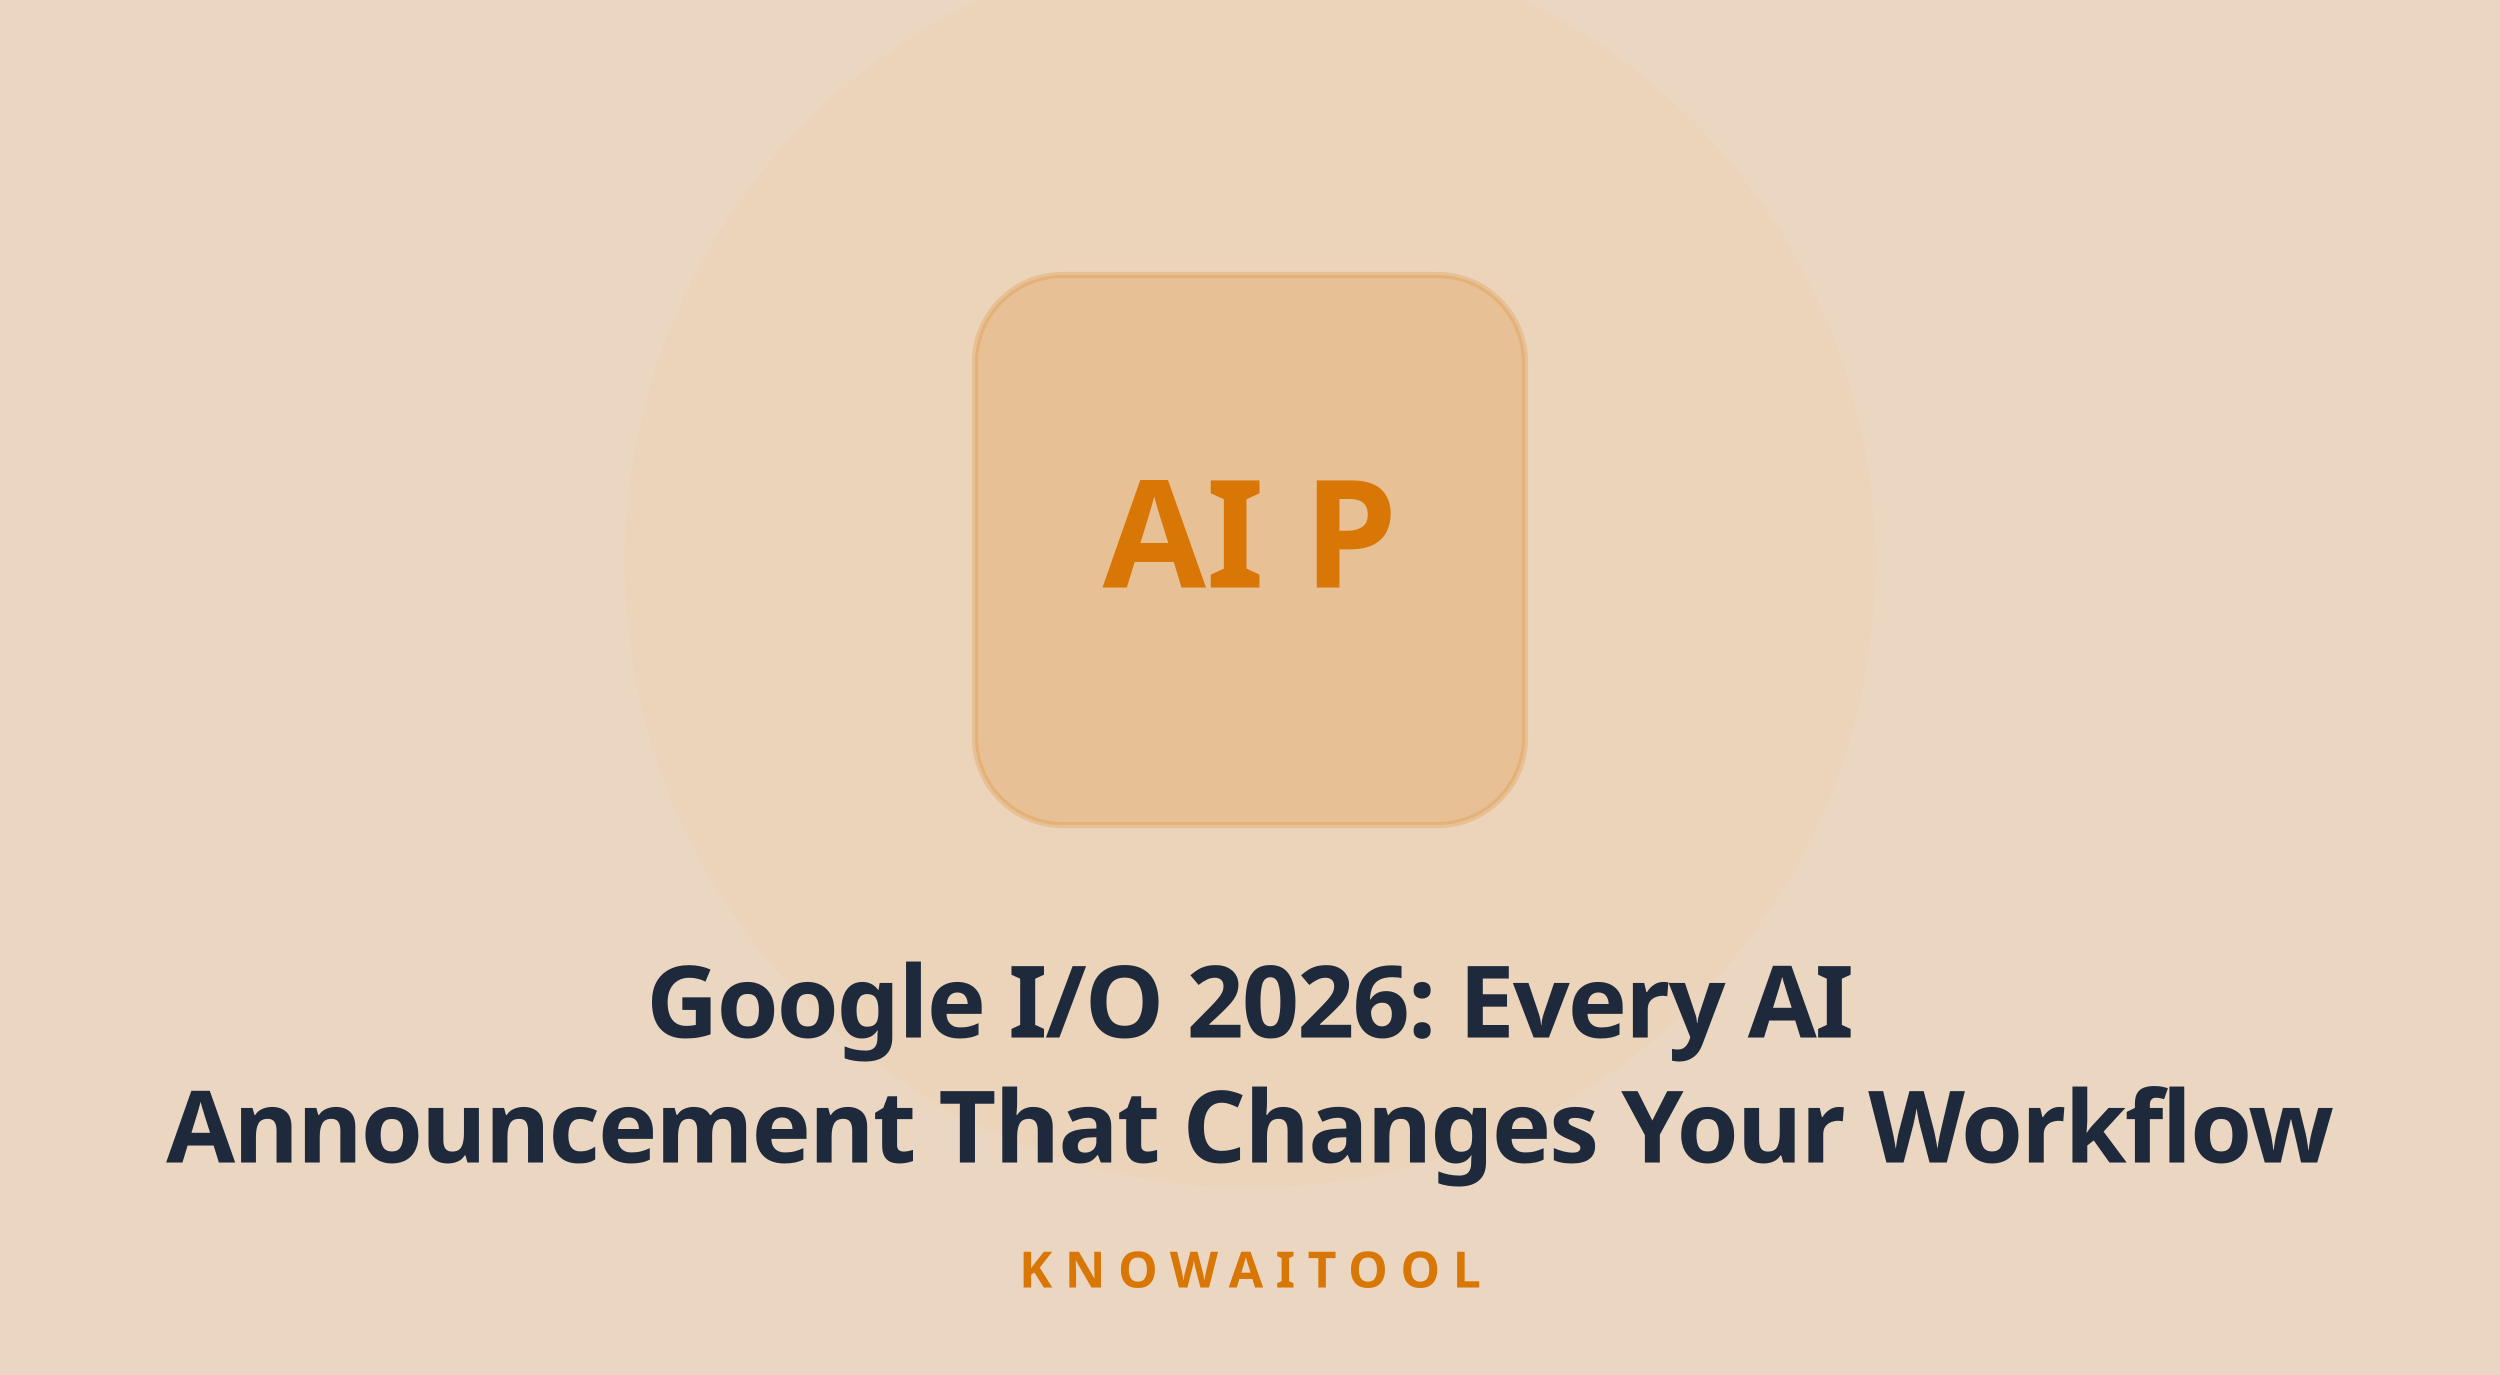
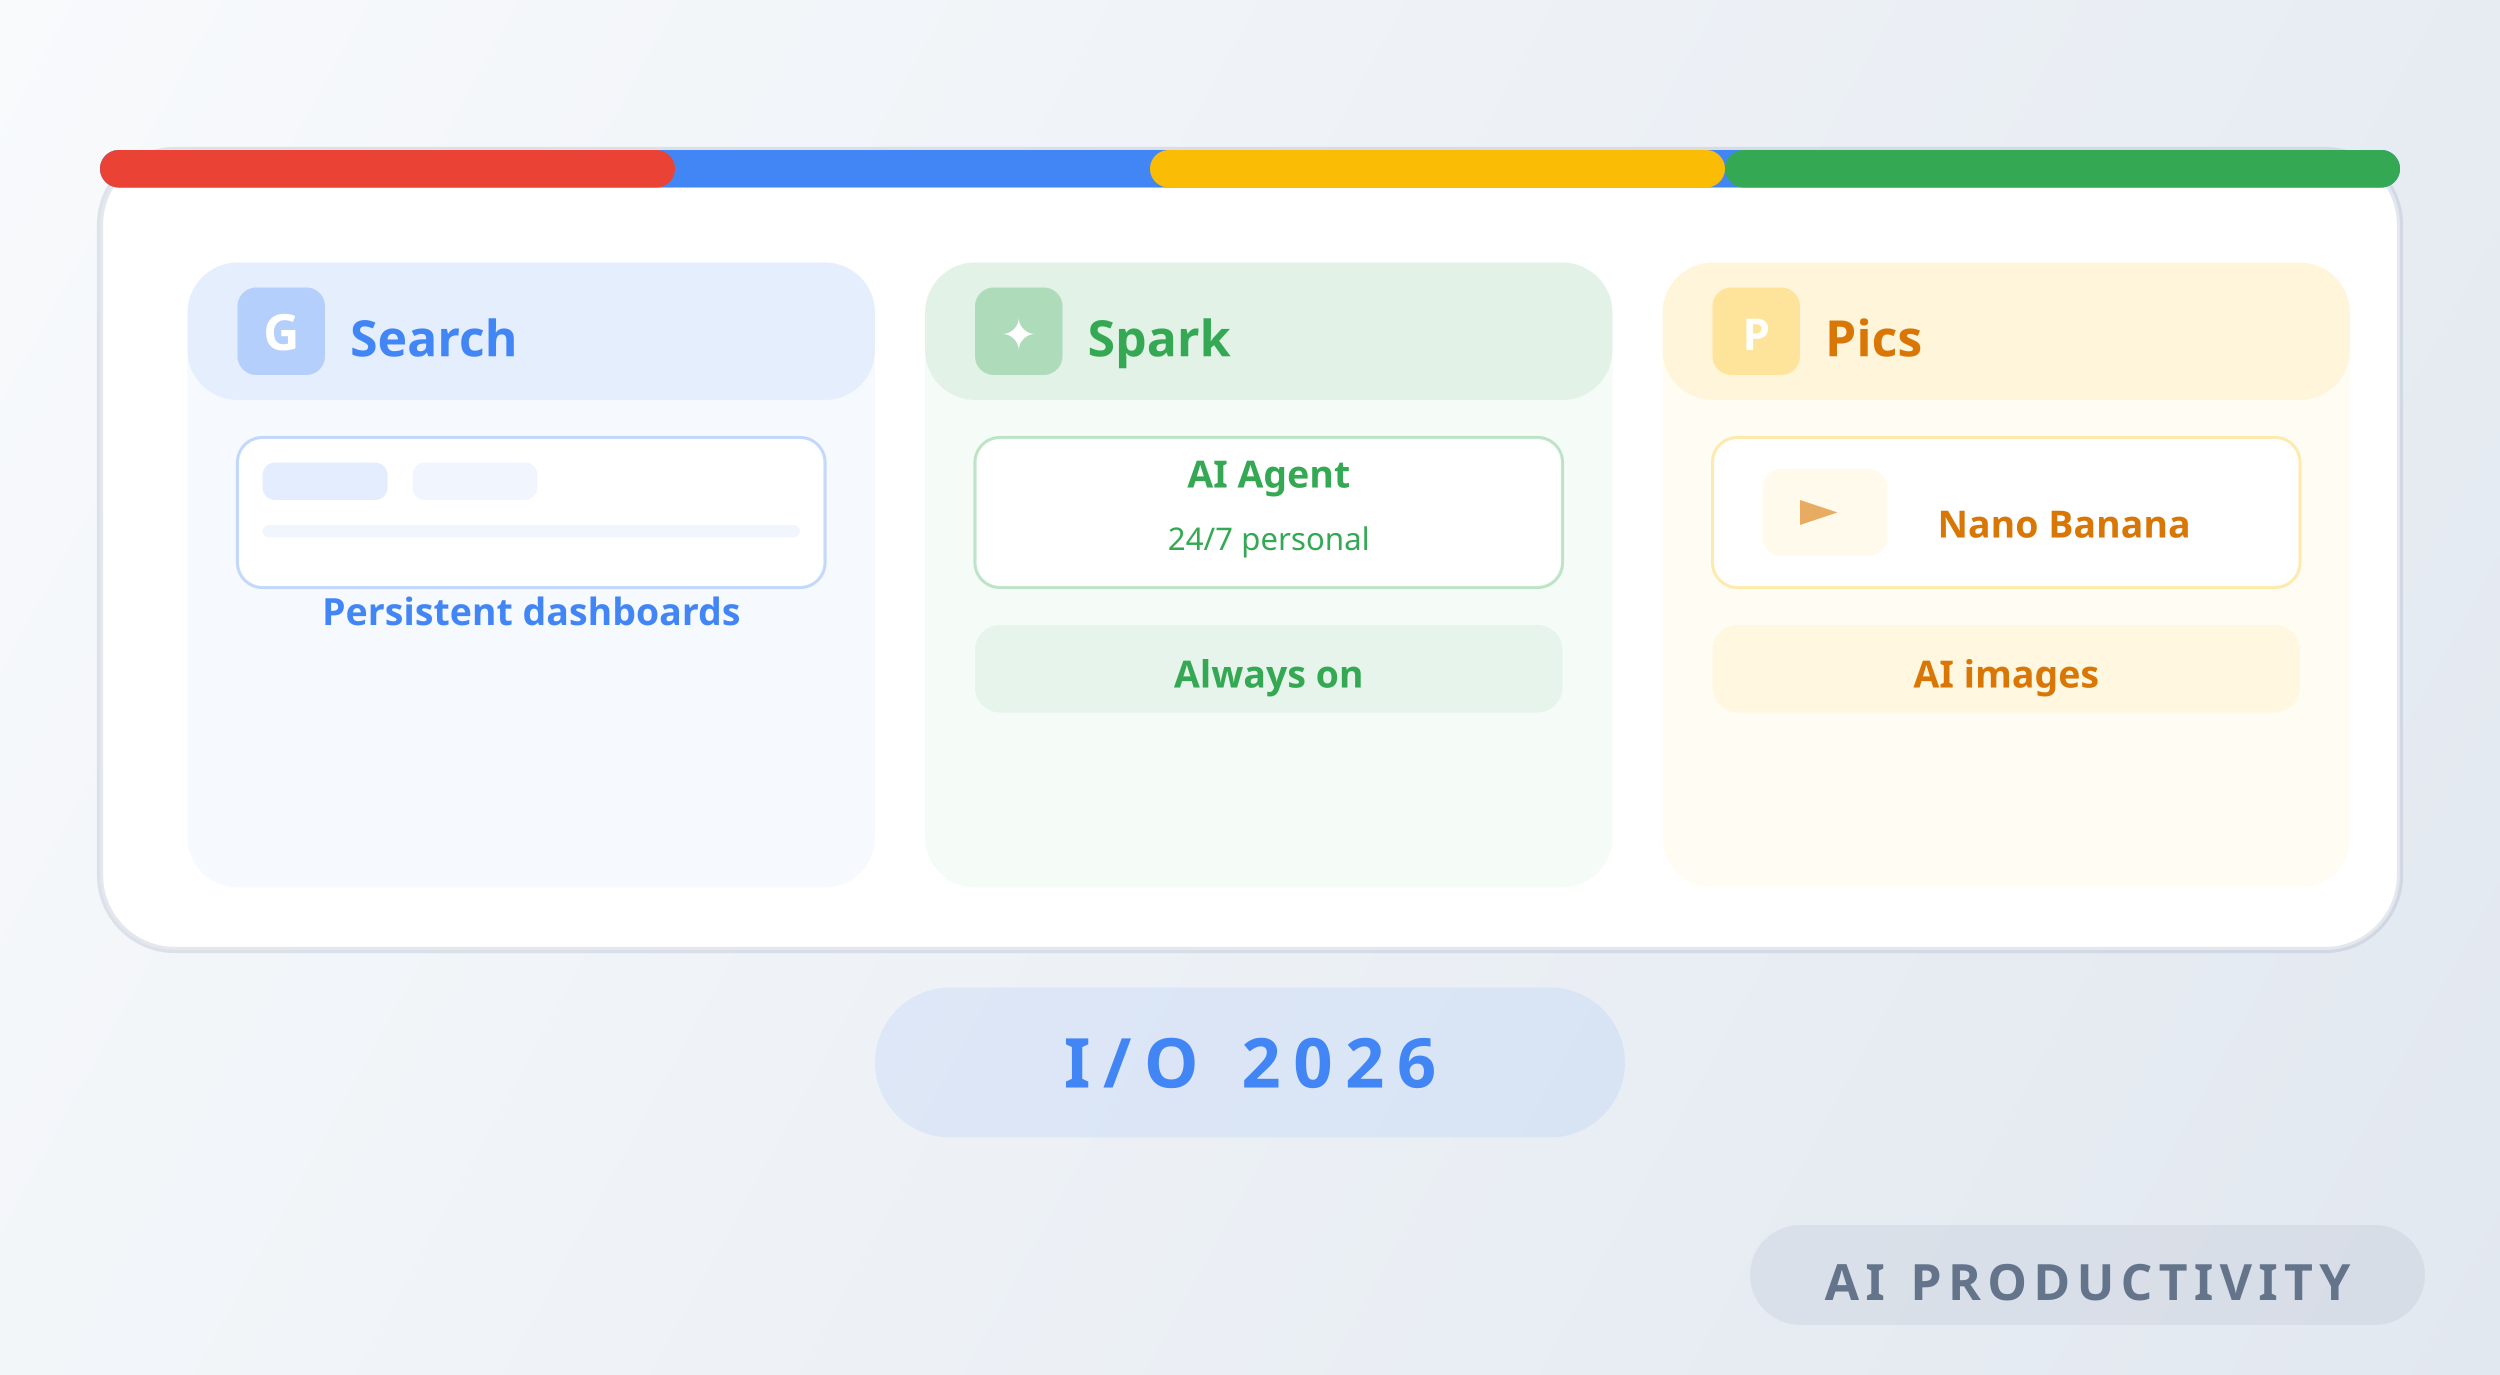
<svg xmlns="http://www.w3.org/2000/svg" viewBox="0 0 400 220" fill="none">
-   <rect width="400" height="220" fill="#D9770633" />
-   <circle cx="200" cy="90" r="100" fill="#D97706" opacity="0.04" />
-   <rect x="156" y="44" width="88" height="88" rx="14" fill="#D9770633" stroke="#D97706" stroke-width="1" stroke-opacity="0.2" />
-   <text x="200" y="94" text-anchor="middle" fill="#D97706" font-size="24" font-weight="700" font-family="system-ui">AI P</text>
-   <text x="200" y="166" text-anchor="middle" fill="#1e293b" font-size="16" font-weight="800" font-family="system-ui" letter-spacing="-0.3">Google I/O 2026: Every AI</text>
-   <text x="200" y="186" text-anchor="middle" fill="#1e293b" font-size="16" font-weight="800" font-family="system-ui" letter-spacing="-0.3">Announcement That Changes Your Workflow</text>
-   <text x="200" y="206" text-anchor="middle" fill="#D97706" font-size="8" font-weight="700" font-family="system-ui" letter-spacing="2">KNOWAITOOL</text>
+   <defs>
+     <linearGradient id="go1" x1="0" y1="0" x2="400" y2="220" gradientUnits="userSpaceOnUse">
+       <stop stop-color="#f8fafc" />
+       <stop offset="1" stop-color="#e2e8f0" />
+     </linearGradient>
+   </defs>
+   <rect width="400" height="220" fill="url(#go1)" />
+   <rect x="16" y="24" width="368" height="128" rx="12" fill="#ffffff" stroke="#94a3b8" stroke-width="1" stroke-opacity="0.25" />
+   <rect x="16" y="24" width="368" height="6" rx="3" fill="#4285F4" />
+   <rect x="16" y="24" width="92" height="6" rx="3" fill="#EA4335" />
+   <rect x="184" y="24" width="92" height="6" rx="3" fill="#FBBC05" />
+   <rect x="276" y="24" width="108" height="6" rx="3" fill="#34A853" />
+   <rect x="30" y="42" width="110" height="100" rx="8" fill="#4285F4" opacity="0.05" />
+   <rect x="30" y="42" width="110" height="22" rx="8" fill="#4285F4" opacity="0.1" />
+   <rect x="38" y="46" width="14" height="14" rx="3" fill="#4285F4" opacity="0.3" />
+   <text x="45" y="56" text-anchor="middle" fill="#ffffff" font-size="8" font-weight="700" font-family="system-ui">G</text>
+   <text x="56" y="57" fill="#4285F4" font-size="8" font-weight="700" font-family="system-ui">Search</text>
+   <rect x="38" y="70" width="94" height="24" rx="4" fill="#ffffff" stroke="#4285F4" stroke-width="0.5" stroke-opacity="0.3" />
+   <rect x="42" y="74" width="20" height="6" rx="2" fill="#4285F4" opacity="0.15" />
+   <rect x="66" y="74" width="20" height="6" rx="2" fill="#4285F4" opacity="0.08" />
+   <rect x="42" y="84" width="86" height="2" rx="1" fill="#4285F4" opacity="0.08" />
+   <text x="85" y="100" text-anchor="middle" fill="#4285F4" font-size="6" font-weight="600" font-family="system-ui">Persistent dashboards</text>
+   <rect x="148" y="42" width="110" height="100" rx="8" fill="#34A853" opacity="0.05" />
+   <rect x="148" y="42" width="110" height="22" rx="8" fill="#34A853" opacity="0.1" />
+   <rect x="156" y="46" width="14" height="14" rx="3" fill="#34A853" opacity="0.3" />
+   <text x="163" y="56" text-anchor="middle" fill="#ffffff" font-size="7" font-weight="700" font-family="system-ui">✦</text>
+   <text x="174" y="57" fill="#34A853" font-size="8" font-weight="700" font-family="system-ui">Spark</text>
+   <rect x="156" y="70" width="94" height="24" rx="4" fill="#ffffff" stroke="#34A853" stroke-width="0.5" stroke-opacity="0.3" />
+   <text x="203" y="78" text-anchor="middle" fill="#34A853" font-size="6" font-weight="600" font-family="system-ui">AI Agent</text>
+   <text x="203" y="88" text-anchor="middle" fill="#34A853" font-size="5" font-weight="400" font-family="system-ui">24/7 personal</text>
+   <rect x="156" y="100" width="94" height="14" rx="4" fill="#34A853" opacity="0.08" />
+   <text x="203" y="110" text-anchor="middle" fill="#34A853" font-size="6" font-weight="600" font-family="system-ui">Always on</text>
+   <rect x="266" y="42" width="110" height="100" rx="8" fill="#FBBC05" opacity="0.05" />
+   <rect x="266" y="42" width="110" height="22" rx="8" fill="#FBBC05" opacity="0.1" />
+   <rect x="274" y="46" width="14" height="14" rx="3" fill="#FBBC05" opacity="0.3" />
+   <text x="281" y="56" text-anchor="middle" fill="#ffffff" font-size="7" font-weight="700" font-family="system-ui">P</text>
+   <text x="292" y="57" fill="#d97706" font-size="8" font-weight="700" font-family="system-ui">Pics</text>
+   <rect x="274" y="70" width="94" height="24" rx="4" fill="#ffffff" stroke="#FBBC05" stroke-width="0.5" stroke-opacity="0.3" />
+   <rect x="282" y="75" width="20" height="14" rx="3" fill="#FBBC05" opacity="0.08" />
+   <polygon points="288,80 288,84 294,82" fill="#d97706" opacity="0.6" />
+   <text x="310" y="86" fill="#d97706" font-size="6" font-weight="600" font-family="system-ui">Nano Banana</text>
+   <rect x="274" y="100" width="94" height="14" rx="4" fill="#FBBC05" opacity="0.08" />
+   <text x="321" y="110" text-anchor="middle" fill="#d97706" font-size="6" font-weight="600" font-family="system-ui">AI images</text>
+   <rect x="140" y="158" width="120" height="24" rx="12" fill="#4285F4" opacity="0.1" />
+   <text x="200" y="174" text-anchor="middle" fill="#4285F4" font-size="11" font-weight="800" font-family="system-ui" letter-spacing="2">I/O 2026</text>
+   <rect x="280" y="196" width="108" height="16" rx="8" fill="#64748b" opacity="0.1" />
+   <text x="334" y="208" text-anchor="middle" fill="#64748b" font-size="8" font-weight="700" font-family="system-ui" letter-spacing="1">AI PRODUCTIVITY</text>
</svg>
